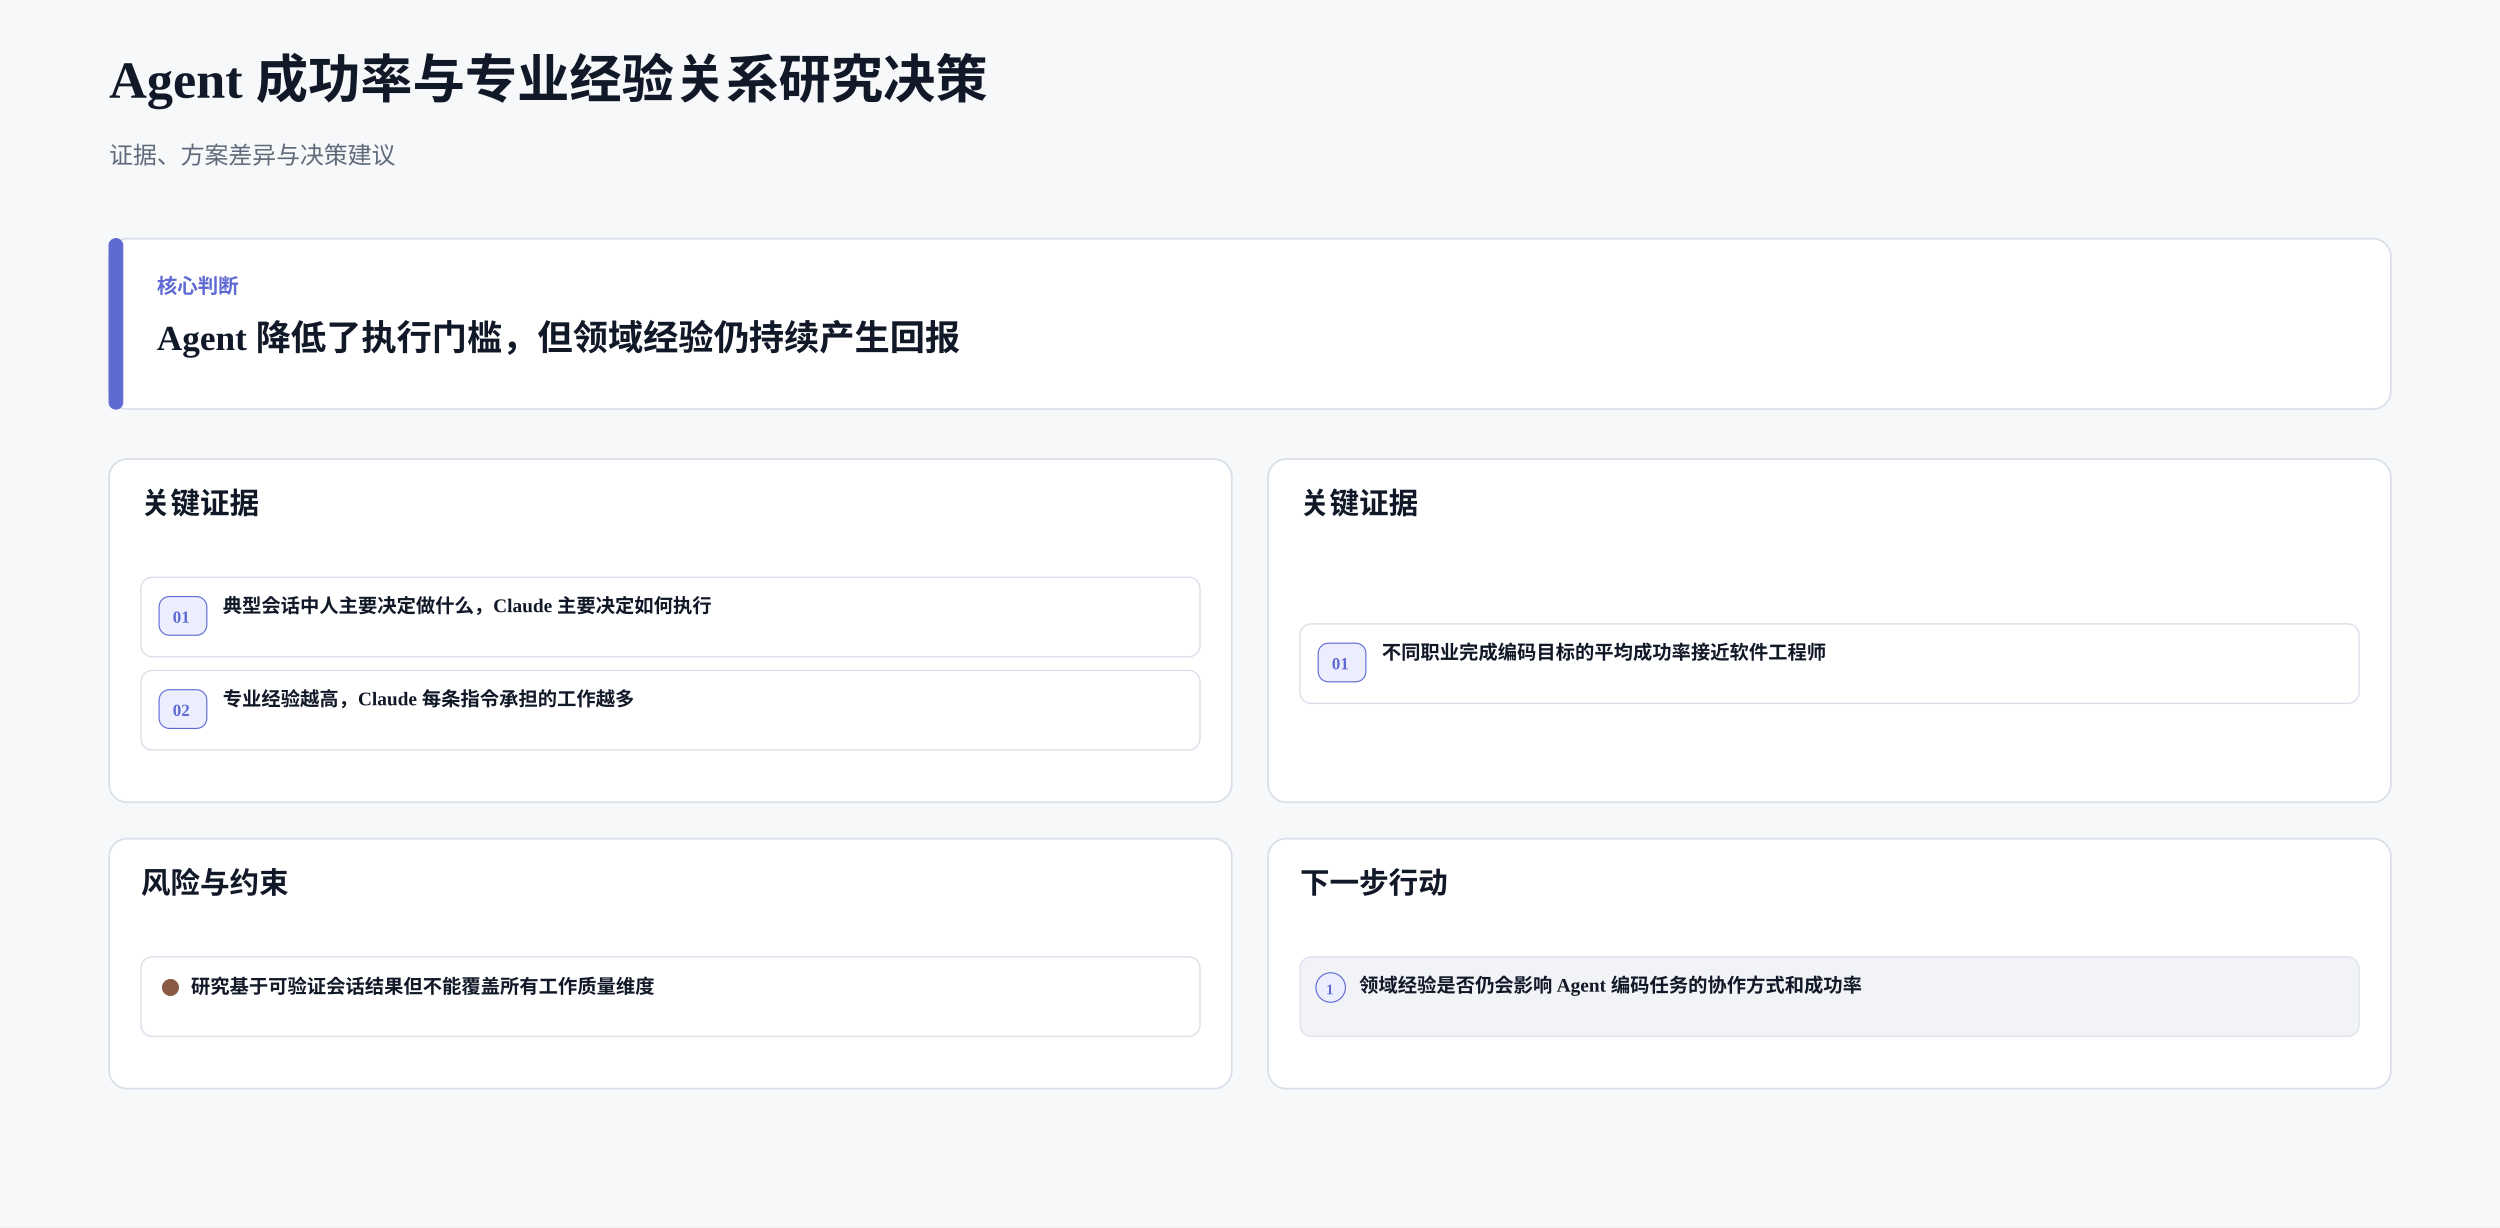
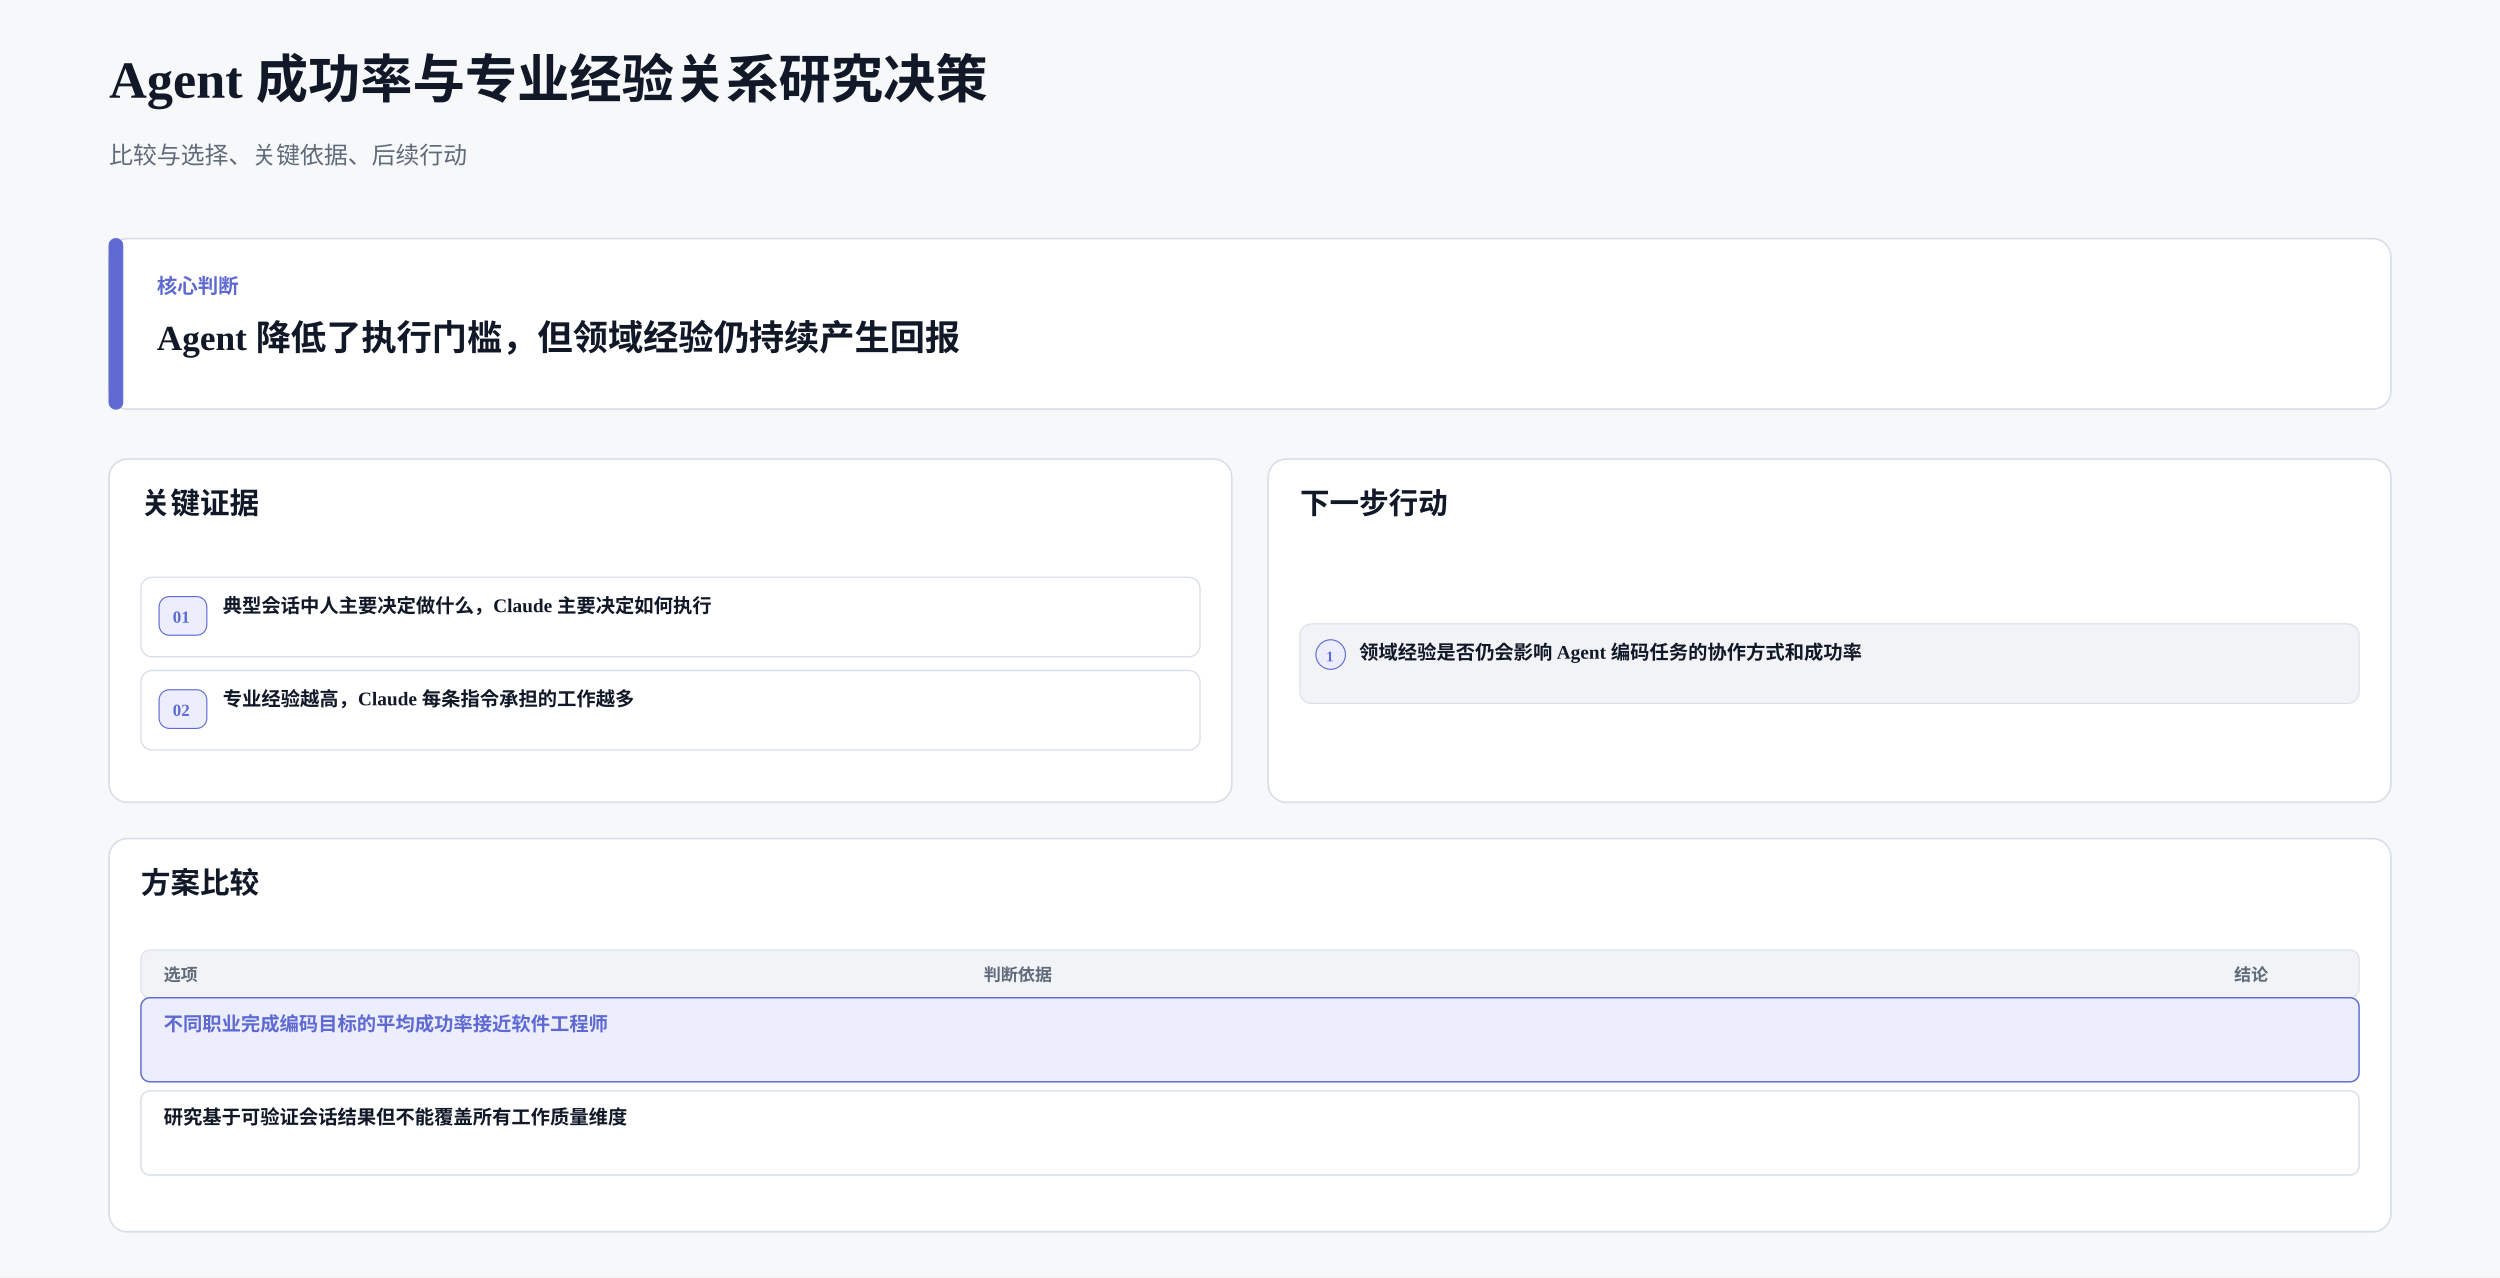
- <svg xmlns="http://www.w3.org/2000/svg" width="2200" height="1080" viewBox="0 0 2200 1080" data-layout-engine="v4" data-layout="expression-canvas" data-pipeline-version="4.4" data-expression-mode="narrative-map" data-page-skeleton="overview-detail">
-   <rect x="0" y="0" width="2200" height="1080" rx="0" fill="#F7F8FA" stroke="#F7F8FA" stroke-width="0" />
+ <svg xmlns="http://www.w3.org/2000/svg" width="2200" height="1124" viewBox="0 0 2200 1124" data-layout-engine="v4" data-layout="expression-canvas" data-pipeline-version="4.4" data-expression-mode="narrative-map" data-page-skeleton="overview-detail">
+   <rect x="0" y="0" width="2200" height="1124" rx="0" fill="#F7F8FA" stroke="#F7F8FA" stroke-width="0" />
  <g>
    <g data-v43-block="title" data-block-type="title" data-x="96" data-y="40" data-width="2008" data-height="170" data-column="full">
      <text x="96" y="86" font-size="46" fill="#111827" font-weight="700">
        <tspan x="96" dy="0">Agent 成功率与专业经验关系研究决策</tspan>
      </text>
      <text x="96" y="144" font-size="21" fill="#5F6B7A" font-weight="500">
-         <tspan x="96" dy="0">证据、方案差异与决策建议</tspan>
+         <tspan x="96" dy="0">比较与选择、关键依据、后续行动</tspan>
      </text>
    </g>
    <g data-v43-block="statement" data-block-type="statement" data-x="96" data-y="210" data-width="2008" data-height="150" data-column="full">
      <rect x="96" y="210" width="2008" height="150" rx="16" fill="#FFFFFF" stroke="#D8DEE8" stroke-width="1.5" />
      <rect x="96" y="210" width="12" height="150" rx="6" fill="#5E6AD2" stroke="#5E6AD2" stroke-width="1" />
      <text x="138" y="258" font-size="18" fill="#5E6AD2" font-weight="700">
        <tspan x="138" dy="0">核心判断</tspan>
      </text>
      <text x="138" y="308" font-size="31" fill="#111827" font-weight="700">
        <tspan x="138" dy="0">Agent 降低了执行门槛，但领域经验仍持续产生回报</tspan>
      </text>
    </g>
    <g data-v43-block="evidence-list-1" data-block-type="evidence-list" data-x="96" data-y="404" data-width="988" data-height="302" data-column="left" data-component-variant="evidence-tiles" data-row="0" data-span="6" data-row-alignment="filled" data-offset-span="0" data-density="medium" data-preferred-width="988" data-text-units="58" data-item-count="2" data-item-layout="rows" data-layout-reason="moderate-parallel-items">
      <rect x="96" y="404" width="988" height="302" rx="16" fill="#FFFFFF" stroke="#D8DEE8" stroke-width="1.5" data-v4-block-card="true" />
      <text x="124" y="452" font-size="26" fill="#111827" font-weight="700">
        <tspan x="124" dy="0">关键证据</tspan>
      </text>
      <rect x="124" y="508" width="932" height="70" rx="10" fill="#FFFFFF" stroke="#D8DEE8" stroke-width="1.2" data-v4-evidence-item="0" />
      <rect x="140" y="525" width="42" height="34" rx="9" fill="#ECEEFE" stroke="#5E6AD2" stroke-width="1" />
      <text x="152" y="548" font-size="15" fill="#5E6AD2" font-weight="700">
        <tspan x="152" dy="0">01</tspan>
      </text>
      <text x="196" y="539" font-size="17" fill="#111827" font-weight="700">
        <tspan x="196" dy="0">典型会话中人主要决定做什么，Claude 主要决定如何执行</tspan>
      </text>
      <rect x="124" y="590" width="932" height="70" rx="10" fill="#FFFFFF" stroke="#D8DEE8" stroke-width="1.2" data-v4-evidence-item="1" />
      <rect x="140" y="607" width="42" height="34" rx="9" fill="#ECEEFE" stroke="#5E6AD2" stroke-width="1" />
      <text x="152" y="630" font-size="15" fill="#5E6AD2" font-weight="700">
        <tspan x="152" dy="0">02</tspan>
      </text>
      <text x="196" y="621" font-size="17" fill="#111827" font-weight="700">
        <tspan x="196" dy="0">专业经验越高，Claude 每条指令承担的工作越多</tspan>
      </text>
    </g>
-     <g data-v43-block="evidence-list-2" data-block-type="evidence-list" data-x="1116" data-y="404" data-width="988" data-height="302" data-column="right" data-component-variant="evidence-tiles" data-row="0" data-span="6" data-row-alignment="filled" data-offset-span="0" data-density="medium" data-preferred-width="988" data-text-units="27" data-item-count="1" data-item-layout="rows" data-layout-reason="moderate-parallel-items">
+     <g data-v43-block="action-list-2" data-block-type="action-list" data-x="1116" data-y="404" data-width="988" data-height="302" data-column="right" data-component-variant="action-checklist" data-row="0" data-span="6" data-row-alignment="filled" data-offset-span="0" data-density="medium" data-preferred-width="988" data-text-units="35" data-item-count="1" data-item-layout="rows" data-layout-reason="moderate-parallel-items">
      <rect x="1116" y="404" width="988" height="302" rx="16" fill="#FFFFFF" stroke="#D8DEE8" stroke-width="1.5" data-v4-block-card="true" />
      <text x="1144" y="452" font-size="26" fill="#111827" font-weight="700">
-         <tspan x="1144" dy="0">关键证据</tspan>
+         <tspan x="1144" dy="0">下一步行动</tspan>
      </text>
-       <rect x="1144" y="549" width="932" height="70" rx="10" fill="#FFFFFF" stroke="#D8DEE8" stroke-width="1.2" data-v4-evidence-item="0" />
-       <rect x="1160" y="566" width="42" height="34" rx="9" fill="#ECEEFE" stroke="#5E6AD2" stroke-width="1" />
-       <text x="1172" y="589" font-size="15" fill="#5E6AD2" font-weight="700">
-         <tspan x="1172" dy="0">01</tspan>
+       <rect x="1144" y="549" width="932" height="70" rx="10" fill="#F1F3F6" stroke="#D8DEE8" stroke-width="1" data-v4-action-item="0" />
+       <circle cx="1171" cy="576" r="13" fill="#ECEEFE" stroke="#5E6AD2" stroke-width="1" />
+       <text x="1167" y="582" font-size="13" fill="#5E6AD2" font-weight="700">
+         <tspan x="1167" dy="0">1</tspan>
      </text>
-       <text x="1216" y="580" font-size="17" fill="#111827" font-weight="700">
-         <tspan x="1216" dy="0">不同职业完成编码目标的平均成功率接近软件工程师</tspan>
+       <text x="1196" y="580" font-size="17" fill="#111827" font-weight="700">
+         <tspan x="1196" dy="0">领域经验是否仍会影响 Agent 编码任务的协作方式和成功率</tspan>
      </text>
    </g>
-     <g data-v43-block="risk-list-3" data-block-type="risk-list" data-x="96" data-y="738" data-width="988" data-height="220" data-column="left" data-component-variant="risk-cluster" data-row="1" data-span="6" data-row-alignment="filled" data-offset-span="0" data-density="medium" data-preferred-width="988" data-text-units="29" data-item-count="1" data-item-layout="rows" data-layout-reason="moderate-parallel-items">
-       <rect x="96" y="738" width="988" height="220" rx="16" fill="#FFFFFF" stroke="#D8DEE8" stroke-width="1.5" data-v4-block-card="true" />
+     <g data-v43-block="decision-matrix-3" data-block-type="decision-matrix" data-x="96" data-y="738" data-width="2008" data-height="346" data-column="full" data-row="1" data-span="12" data-row-alignment="filled" data-offset-span="0" data-density="dense" data-preferred-width="2008" data-text-units="51" data-item-count="2" data-item-layout="rows" data-layout-reason="tabular-comparison">
+       <rect x="96" y="738" width="2008" height="346" rx="16" fill="#FFFFFF" stroke="#D8DEE8" stroke-width="1.5" data-v4-block-card="true" />
      <text x="124" y="786" font-size="26" fill="#111827" font-weight="700">
-         <tspan x="124" dy="0">风险与约束</tspan>
+         <tspan x="124" dy="0">方案比较</tspan>
      </text>
-       <rect x="124" y="842" width="932" height="70" rx="10" fill="#FFFFFF" stroke="#D8DEE8" stroke-width="1.2" data-v4-risk-item="0" />
-       <circle cx="150" cy="869" r="7" fill="#8A5A44" stroke="#8A5A44" stroke-width="1" />
-       <text x="168" y="874" font-size="17" fill="#111827" font-weight="700">
-         <tspan x="168" dy="0">研究基于可验证会话结果但不能覆盖所有工作质量维度</tspan>
+       <rect x="124" y="836" width="1952" height="42" rx="8" fill="#F1F3F6" stroke="#D8DEE8" stroke-width="1" />
+       <text x="144" y="863" font-size="15" fill="#5F6B7A" font-weight="700">
+         <tspan x="144" dy="0">选项</tspan>
      </text>
-     </g>
-     <g data-v43-block="action-list-4" data-block-type="action-list" data-x="1116" data-y="738" data-width="988" data-height="220" data-column="right" data-component-variant="action-checklist" data-row="1" data-span="6" data-row-alignment="filled" data-offset-span="0" data-density="medium" data-preferred-width="988" data-text-units="35" data-item-count="1" data-item-layout="rows" data-layout-reason="moderate-parallel-items">
-       <rect x="1116" y="738" width="988" height="220" rx="16" fill="#FFFFFF" stroke="#D8DEE8" stroke-width="1.5" data-v4-block-card="true" />
-       <text x="1144" y="786" font-size="26" fill="#111827" font-weight="700">
-         <tspan x="1144" dy="0">下一步行动</tspan>
+       <text x="865.76" y="863" font-size="15" fill="#5F6B7A" font-weight="700">
+         <tspan x="865.76" dy="0">判断依据</tspan>
      </text>
-       <rect x="1144" y="842" width="932" height="70" rx="10" fill="#F1F3F6" stroke="#D8DEE8" stroke-width="1" data-v4-action-item="0" />
-       <circle cx="1171" cy="869" r="13" fill="#ECEEFE" stroke="#5E6AD2" stroke-width="1" />
-       <text x="1167" y="875" font-size="13" fill="#5E6AD2" font-weight="700">
-         <tspan x="1167" dy="0">1</tspan>
+       <text x="1966" y="863" font-size="15" fill="#5F6B7A" font-weight="700">
+         <tspan x="1966" dy="0">结论</tspan>
      </text>
-       <text x="1196" y="873" font-size="17" fill="#111827" font-weight="700">
-         <tspan x="1196" dy="0">领域经验是否仍会影响 Agent 编码任务的协作方式和成功率</tspan>
+       <rect x="124" y="878" width="1952" height="74" rx="8" fill="#ECEEFE" stroke="#5E6AD2" stroke-width="1.3" />
+       <text x="144" y="907" font-size="17" fill="#5E6AD2" font-weight="700">
+         <tspan x="144" dy="0">不同职业完成编码目标的平均成功率接近软件工程师</tspan>
+       </text>
+       <rect x="124" y="960" width="1952" height="74" rx="8" fill="#FFFFFF" stroke="#D8DEE8" stroke-width="1.3" />
+       <text x="144" y="989" font-size="17" fill="#111827" font-weight="700">
+         <tspan x="144" dy="0">研究基于可验证会话结果但不能覆盖所有工作质量维度</tspan>
      </text>
    </g>
  </g>
</svg>
